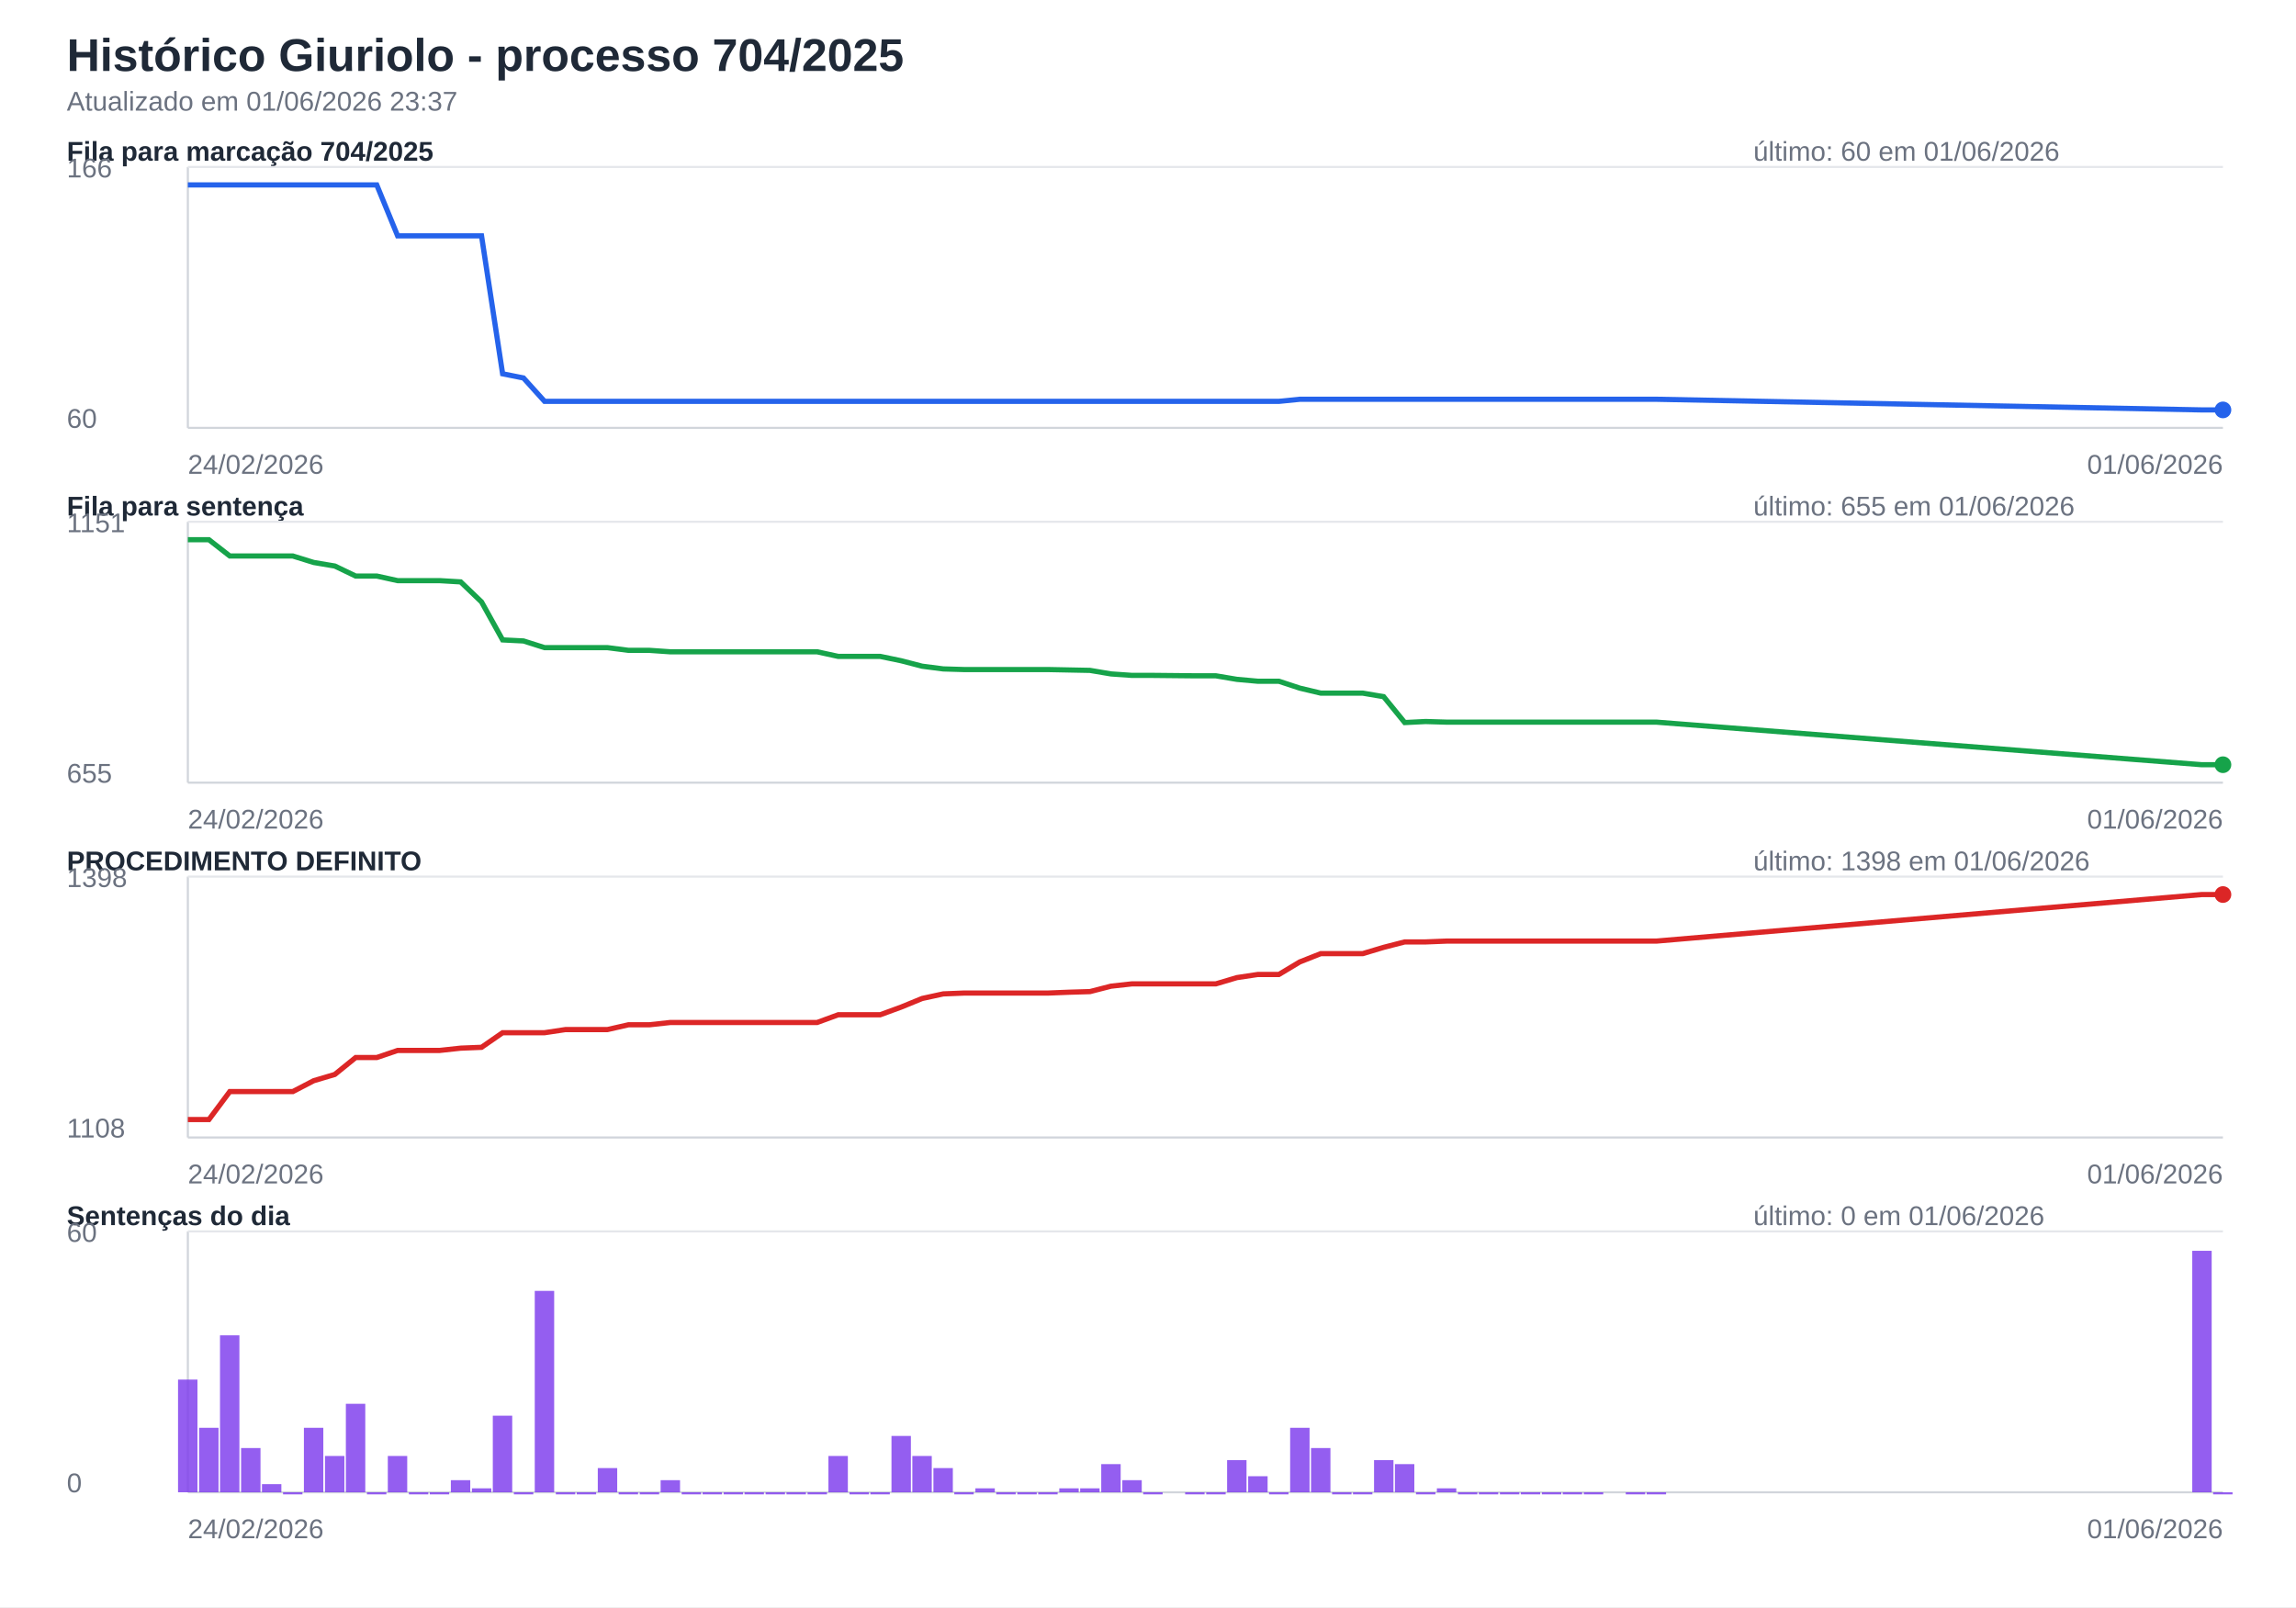
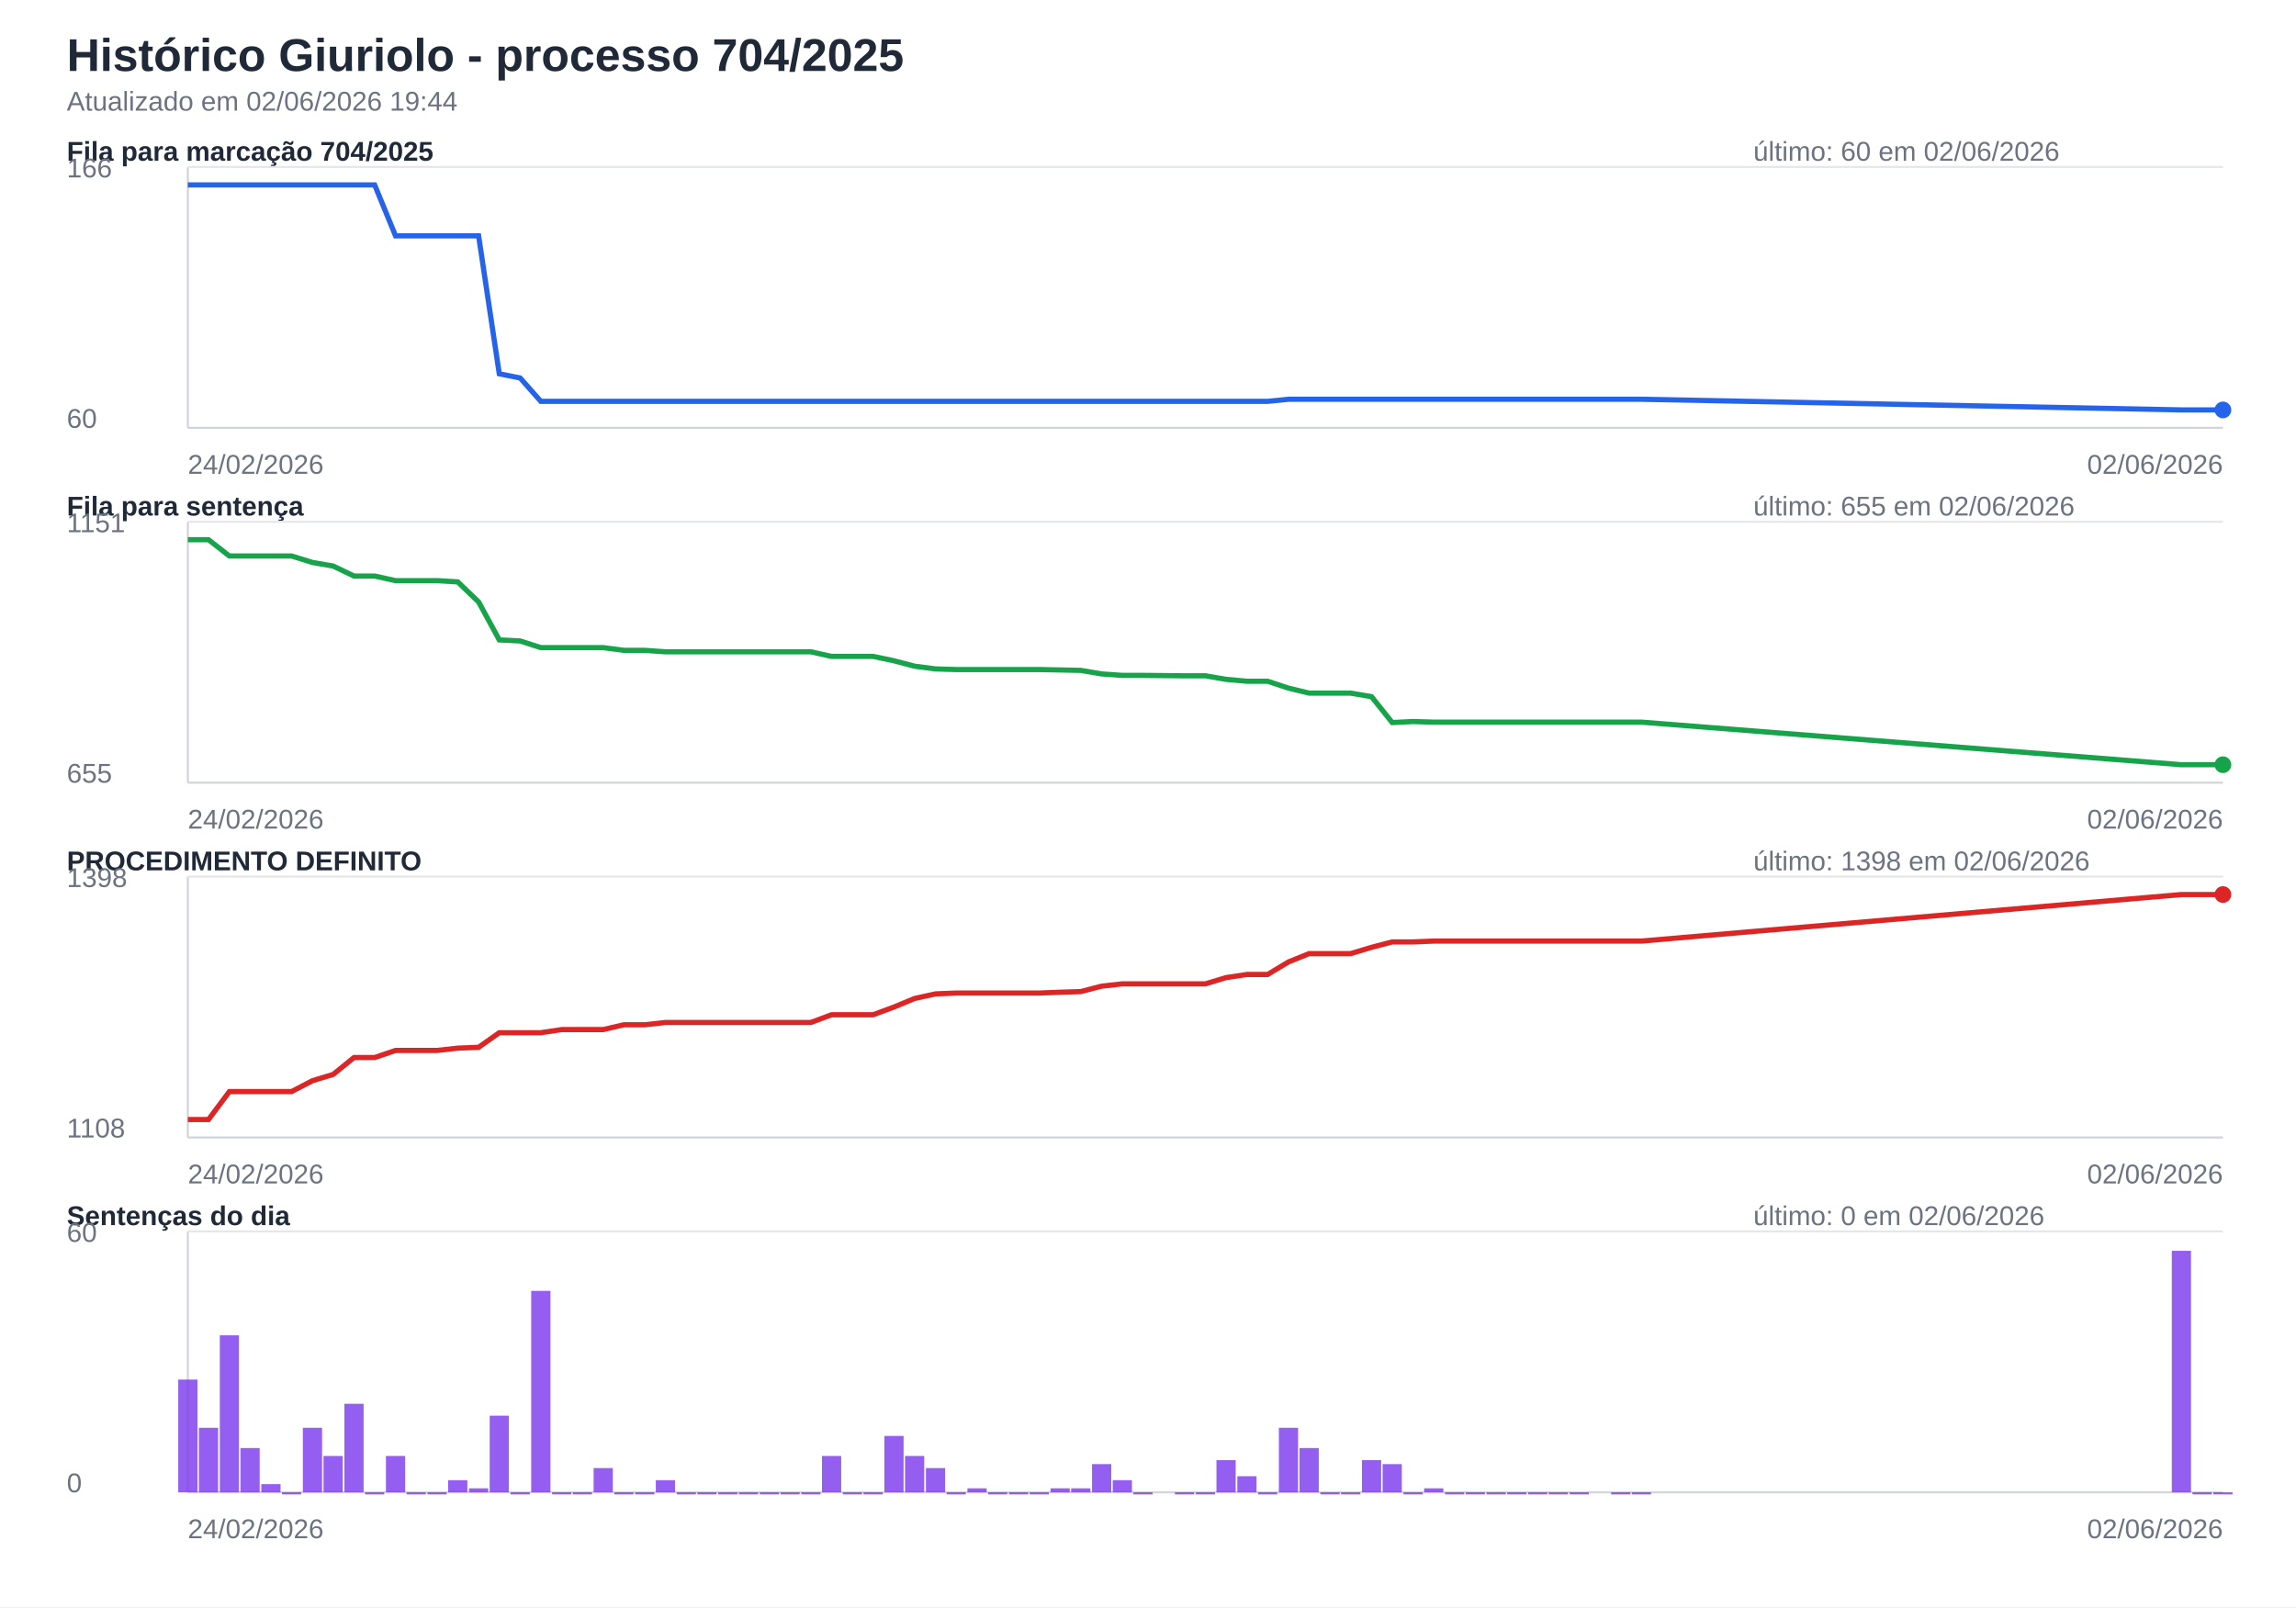
<svg xmlns="http://www.w3.org/2000/svg" width="1100" height="770" viewBox="0 0 1100 770">
  <rect width="100%" height="100%" fill="#ffffff" />
  <style>text{font-family:Segoe UI,Arial,sans-serif;font-size:13px;fill:#1f2937}.titulo{font-size:22px;font-weight:700}.sub{fill:#6b7280}.eixo{stroke:#d1d5db;stroke-width:1}.grade{stroke:#e5e7eb;stroke-width:1}.linha{fill:none;stroke-width:2.5}.barra{opacity:.82}</style>
  <text class="titulo" x="32" y="34">Histórico Giuriolo - processo 704/2025</text>
-   <text class="sub" x="32" y="53">Atualizado em 01/06/2026 23:37</text>
+   <text class="sub" x="32" y="53">Atualizado em 02/06/2026 19:44</text>
  <text x="32" y="77" font-weight="700">Fila para marcação 704/2025</text>
-   <text class="sub" x="840" y="77">último: 60 em 01/06/2026</text>
+   <text class="sub" x="840" y="77">último: 60 em 02/06/2026</text>
  <line class="eixo" x1="90" y1="205" x2="1065" y2="205" />
  <line class="eixo" x1="90" y1="80" x2="90" y2="205" />
  <line class="grade" x1="90" y1="80" x2="1065" y2="80" />
  <text class="sub" x="32" y="85">166</text>
  <text class="sub" x="32" y="205">60</text>
-   <path class="linha" stroke="#2563eb" d="M90.0,88.6 L100.1,88.6 L110.1,88.6 L120.2,88.6 L130.2,88.6 L140.3,88.6 L150.3,88.6 L160.4,88.6 L170.4,88.6 L180.5,88.6 L190.5,113.0 L200.6,113.0 L210.6,113.0 L220.7,113.0 L230.7,113.0 L240.8,179.1 L250.8,181.1 L260.9,192.3 L270.9,192.3 L281.0,192.3 L291.0,192.3 L301.1,192.3 L311.1,192.3 L321.2,192.3 L331.2,192.3 L341.3,192.3 L351.3,192.3 L361.4,192.3 L371.4,192.3 L381.5,192.3 L391.5,192.3 L401.6,192.3 L411.6,192.3 L421.7,192.3 L431.8,192.3 L441.8,192.3 L451.9,192.3 L461.9,192.3 L472.0,192.3 L482.0,192.3 L492.1,192.3 L502.1,192.3 L512.2,192.3 L522.2,192.3 L532.3,192.3 L542.3,192.3 L552.4,192.3 L572.5,192.3 L582.5,192.3 L592.6,192.3 L602.6,192.3 L612.7,192.3 L622.7,191.3 L632.8,191.3 L642.8,191.3 L652.9,191.3 L662.9,191.3 L673.0,191.3 L683.0,191.3 L693.1,191.3 L703.1,191.3 L713.2,191.3 L723.2,191.3 L733.3,191.3 L743.4,191.3 L753.4,191.3 L763.5,191.3 L783.6,191.3 L793.6,191.3 L1054.9,196.4 L1065.0,196.4" />
+   <path class="linha" stroke="#2563eb" d="M90.0,88.6 L99.9,88.6 L109.9,88.6 L119.8,88.6 L129.8,88.6 L139.7,88.6 L149.7,88.6 L159.6,88.6 L169.6,88.6 L179.5,88.6 L189.5,113.0 L199.4,113.0 L209.4,113.0 L219.3,113.0 L229.3,113.0 L239.2,179.1 L249.2,181.1 L259.1,192.3 L269.1,192.3 L279.0,192.3 L289.0,192.3 L298.9,192.3 L308.9,192.3 L318.8,192.3 L328.8,192.3 L338.7,192.3 L348.7,192.3 L358.6,192.3 L368.6,192.3 L378.5,192.3 L388.5,192.3 L398.4,192.3 L408.4,192.3 L418.3,192.3 L428.3,192.3 L438.2,192.3 L448.2,192.3 L458.1,192.3 L468.1,192.3 L478.0,192.3 L488.0,192.3 L497.9,192.3 L507.9,192.3 L517.8,192.3 L527.8,192.3 L537.7,192.3 L547.7,192.3 L567.6,192.3 L577.5,192.3 L587.4,192.3 L597.4,192.3 L607.3,192.3 L617.3,191.3 L627.2,191.3 L637.2,191.3 L647.1,191.3 L657.1,191.3 L667.0,191.3 L677.0,191.3 L686.9,191.3 L696.9,191.3 L706.8,191.3 L716.8,191.3 L726.7,191.3 L736.7,191.3 L746.6,191.3 L756.6,191.3 L776.5,191.3 L786.4,191.3 L1045.1,196.4 L1055.1,196.4 L1065.0,196.4" />
  <circle cx="1065.0" cy="196.4" r="4" fill="#2563eb" />
  <text class="sub" x="90" y="227">24/02/2026</text>
-   <text class="sub" text-anchor="end" x="1065" y="227">01/06/2026</text>
+   <text class="sub" text-anchor="end" x="1065" y="227">02/06/2026</text>
  <text x="32" y="247" font-weight="700">Fila para sentença</text>
-   <text class="sub" x="840" y="247">último: 655 em 01/06/2026</text>
+   <text class="sub" x="840" y="247">último: 655 em 02/06/2026</text>
  <line class="eixo" x1="90" y1="375" x2="1065" y2="375" />
  <line class="eixo" x1="90" y1="250" x2="90" y2="375" />
  <line class="grade" x1="90" y1="250" x2="1065" y2="250" />
  <text class="sub" x="32" y="255">1151</text>
  <text class="sub" x="32" y="375">655</text>
-   <path class="linha" stroke="#16a34a" d="M90.0,258.6 L100.1,258.6 L110.1,266.4 L120.2,266.4 L130.2,266.4 L140.3,266.4 L150.3,269.5 L160.4,271.2 L170.4,276.0 L180.5,276.0 L190.5,278.2 L200.6,278.2 L210.6,278.2 L220.7,278.8 L230.7,288.4 L240.8,306.6 L250.8,307.1 L260.9,310.3 L270.9,310.3 L281.0,310.3 L291.0,310.3 L301.1,311.6 L311.1,311.6 L321.2,312.3 L331.2,312.3 L341.3,312.3 L351.3,312.3 L361.4,312.3 L371.4,312.3 L381.5,312.3 L391.5,312.3 L401.6,314.5 L411.6,314.5 L421.7,314.5 L431.8,316.6 L441.8,319.2 L451.9,320.5 L461.9,320.8 L472.0,320.8 L482.0,320.8 L492.1,320.8 L502.1,320.8 L512.2,321.0 L522.2,321.2 L532.3,322.9 L542.3,323.6 L552.4,323.6 L572.5,323.8 L582.5,323.8 L592.6,325.5 L602.6,326.4 L612.7,326.4 L622.7,329.7 L632.8,332.1 L642.8,332.1 L652.9,332.1 L662.9,333.8 L673.0,346.2 L683.0,345.7 L693.1,346.0 L703.1,346.0 L713.2,346.0 L723.2,346.0 L733.3,346.0 L743.4,346.0 L753.4,346.0 L763.5,346.0 L783.6,346.0 L793.6,346.0 L1054.9,366.4 L1065.0,366.4" />
+   <path class="linha" stroke="#16a34a" d="M90.0,258.6 L99.9,258.6 L109.9,266.4 L119.8,266.4 L129.8,266.4 L139.7,266.4 L149.7,269.5 L159.6,271.2 L169.6,276.0 L179.5,276.0 L189.5,278.2 L199.4,278.2 L209.4,278.2 L219.3,278.8 L229.3,288.4 L239.2,306.6 L249.2,307.1 L259.1,310.3 L269.1,310.3 L279.0,310.3 L289.0,310.3 L298.9,311.6 L308.9,311.6 L318.8,312.3 L328.8,312.3 L338.7,312.3 L348.7,312.3 L358.6,312.3 L368.6,312.3 L378.5,312.3 L388.5,312.3 L398.4,314.5 L408.4,314.5 L418.3,314.5 L428.3,316.6 L438.2,319.2 L448.2,320.5 L458.1,320.8 L468.1,320.8 L478.0,320.8 L488.0,320.8 L497.9,320.8 L507.9,321.0 L517.8,321.2 L527.8,322.9 L537.7,323.6 L547.7,323.6 L567.6,323.8 L577.5,323.8 L587.4,325.5 L597.4,326.4 L607.3,326.4 L617.3,329.7 L627.2,332.1 L637.2,332.1 L647.1,332.1 L657.1,333.8 L667.0,346.2 L677.0,345.7 L686.9,346.0 L696.9,346.0 L706.8,346.0 L716.8,346.0 L726.7,346.0 L736.7,346.0 L746.6,346.0 L756.6,346.0 L776.5,346.0 L786.4,346.0 L1045.1,366.4 L1055.1,366.4 L1065.0,366.4" />
  <circle cx="1065.0" cy="366.4" r="4" fill="#16a34a" />
  <text class="sub" x="90" y="397">24/02/2026</text>
-   <text class="sub" text-anchor="end" x="1065" y="397">01/06/2026</text>
+   <text class="sub" text-anchor="end" x="1065" y="397">02/06/2026</text>
  <text x="32" y="417" font-weight="700">PROCEDIMENTO DEFINITO</text>
-   <text class="sub" x="840" y="417">último: 1398 em 01/06/2026</text>
+   <text class="sub" x="840" y="417">último: 1398 em 02/06/2026</text>
  <line class="eixo" x1="90" y1="545" x2="1065" y2="545" />
  <line class="eixo" x1="90" y1="420" x2="90" y2="545" />
  <line class="grade" x1="90" y1="420" x2="1065" y2="420" />
  <text class="sub" x="32" y="425">1398</text>
  <text class="sub" x="32" y="545">1108</text>
-   <path class="linha" stroke="#dc2626" d="M90.0,536.4 L100.1,536.4 L110.1,523.0 L120.2,523.0 L130.2,523.0 L140.3,523.0 L150.3,517.8 L160.4,514.8 L170.4,506.7 L180.5,506.7 L190.5,503.3 L200.6,503.3 L210.6,503.3 L220.7,502.2 L230.7,501.8 L240.8,494.8 L250.8,494.8 L260.9,494.8 L270.9,493.3 L281.0,493.3 L291.0,493.3 L301.1,491.0 L311.1,491.0 L321.2,489.9 L331.2,489.9 L341.3,489.9 L351.3,489.9 L361.4,489.9 L371.4,489.9 L381.5,489.9 L391.5,489.9 L401.6,486.2 L411.6,486.2 L421.7,486.2 L431.8,482.5 L441.8,478.4 L451.9,476.2 L461.9,475.8 L472.0,475.8 L482.0,475.8 L492.1,475.8 L502.1,475.8 L512.2,475.4 L522.2,475.1 L532.3,472.5 L542.3,471.4 L552.4,471.4 L572.5,471.4 L582.5,471.4 L592.6,468.4 L602.6,466.9 L612.7,466.9 L622.7,460.9 L632.8,456.9 L642.8,456.9 L652.9,456.9 L662.9,453.9 L673.0,451.3 L683.0,451.3 L693.1,450.9 L703.1,450.9 L713.2,450.9 L723.2,450.9 L733.3,450.9 L743.4,450.9 L753.4,450.9 L763.5,450.9 L783.6,450.9 L793.6,450.9 L1054.9,428.6 L1065.0,428.6" />
+   <path class="linha" stroke="#dc2626" d="M90.0,536.4 L99.9,536.4 L109.9,523.0 L119.8,523.0 L129.8,523.0 L139.7,523.0 L149.7,517.8 L159.6,514.8 L169.6,506.7 L179.5,506.7 L189.5,503.3 L199.4,503.3 L209.4,503.3 L219.3,502.2 L229.3,501.8 L239.2,494.8 L249.2,494.8 L259.1,494.8 L269.1,493.3 L279.0,493.3 L289.0,493.3 L298.9,491.0 L308.9,491.0 L318.8,489.9 L328.8,489.9 L338.7,489.9 L348.7,489.9 L358.6,489.9 L368.6,489.9 L378.5,489.9 L388.5,489.9 L398.4,486.2 L408.4,486.2 L418.3,486.2 L428.3,482.5 L438.2,478.4 L448.2,476.2 L458.1,475.8 L468.1,475.8 L478.0,475.8 L488.0,475.8 L497.9,475.8 L507.9,475.4 L517.8,475.1 L527.8,472.5 L537.7,471.4 L547.7,471.4 L567.6,471.4 L577.5,471.4 L587.4,468.4 L597.4,466.9 L607.3,466.9 L617.3,460.9 L627.2,456.9 L637.2,456.9 L647.1,456.9 L657.1,453.9 L667.0,451.3 L677.0,451.3 L686.9,450.9 L696.9,450.9 L706.8,450.9 L716.8,450.9 L726.7,450.9 L736.7,450.9 L746.6,450.9 L756.6,450.9 L776.5,450.9 L786.4,450.9 L1045.1,428.6 L1055.1,428.6 L1065.0,428.6" />
  <circle cx="1065.0" cy="428.6" r="4" fill="#dc2626" />
  <text class="sub" x="90" y="567">24/02/2026</text>
-   <text class="sub" text-anchor="end" x="1065" y="567">01/06/2026</text>
+   <text class="sub" text-anchor="end" x="1065" y="567">02/06/2026</text>
  <text x="32" y="587" font-weight="700">Sentenças do dia</text>
-   <text class="sub" x="840" y="587">último: 0 em 01/06/2026</text>
+   <text class="sub" x="840" y="587">último: 0 em 02/06/2026</text>
  <line class="eixo" x1="90" y1="715" x2="1065" y2="715" />
  <line class="eixo" x1="90" y1="590" x2="90" y2="715" />
  <line class="grade" x1="90" y1="590" x2="1065" y2="590" />
  <text class="sub" x="32" y="595">60</text>
  <text class="sub" x="32" y="715">0</text>
-   <rect class="barra" x="85.3" y="661.0" width="9.3" height="54.0" fill="#7c3aed" />
-   <rect class="barra" x="95.4" y="684.1" width="9.3" height="30.9" fill="#7c3aed" />
-   <rect class="barra" x="105.4" y="639.8" width="9.3" height="75.2" fill="#7c3aed" />
-   <rect class="barra" x="115.5" y="693.8" width="9.3" height="21.2" fill="#7c3aed" />
-   <rect class="barra" x="125.5" y="711.1" width="9.3" height="3.9" fill="#7c3aed" />
-   <rect class="barra" x="135.6" y="715.0" width="9.3" height="1.0" fill="#7c3aed" />
-   <rect class="barra" x="145.6" y="684.1" width="9.3" height="30.9" fill="#7c3aed" />
-   <rect class="barra" x="155.7" y="697.6" width="9.3" height="17.4" fill="#7c3aed" />
-   <rect class="barra" x="165.7" y="672.6" width="9.3" height="42.4" fill="#7c3aed" />
-   <rect class="barra" x="175.8" y="715.0" width="9.3" height="1.0" fill="#7c3aed" />
-   <rect class="barra" x="185.8" y="697.6" width="9.3" height="17.4" fill="#7c3aed" />
-   <rect class="barra" x="195.9" y="715.0" width="9.3" height="1.0" fill="#7c3aed" />
-   <rect class="barra" x="205.9" y="715.0" width="9.3" height="1.0" fill="#7c3aed" />
-   <rect class="barra" x="216.0" y="709.2" width="9.3" height="5.8" fill="#7c3aed" />
-   <rect class="barra" x="226.1" y="713.1" width="9.3" height="1.9" fill="#7c3aed" />
-   <rect class="barra" x="236.1" y="678.3" width="9.3" height="36.7" fill="#7c3aed" />
-   <rect class="barra" x="246.2" y="715.0" width="9.3" height="1.0" fill="#7c3aed" />
-   <rect class="barra" x="256.2" y="618.5" width="9.3" height="96.5" fill="#7c3aed" />
-   <rect class="barra" x="266.3" y="715.0" width="9.3" height="1.0" fill="#7c3aed" />
-   <rect class="barra" x="276.3" y="715.0" width="9.3" height="1.0" fill="#7c3aed" />
-   <rect class="barra" x="286.4" y="703.4" width="9.3" height="11.6" fill="#7c3aed" />
-   <rect class="barra" x="296.4" y="715.0" width="9.3" height="1.0" fill="#7c3aed" />
-   <rect class="barra" x="306.5" y="715.0" width="9.3" height="1.0" fill="#7c3aed" />
-   <rect class="barra" x="316.5" y="709.2" width="9.3" height="5.8" fill="#7c3aed" />
-   <rect class="barra" x="326.6" y="715.0" width="9.3" height="1.0" fill="#7c3aed" />
-   <rect class="barra" x="336.6" y="715.0" width="9.3" height="1.0" fill="#7c3aed" />
-   <rect class="barra" x="346.7" y="715.0" width="9.3" height="1.0" fill="#7c3aed" />
-   <rect class="barra" x="356.7" y="715.0" width="9.3" height="1.0" fill="#7c3aed" />
-   <rect class="barra" x="366.8" y="715.0" width="9.3" height="1.0" fill="#7c3aed" />
-   <rect class="barra" x="376.8" y="715.0" width="9.3" height="1.0" fill="#7c3aed" />
-   <rect class="barra" x="386.9" y="715.0" width="9.3" height="1.0" fill="#7c3aed" />
-   <rect class="barra" x="396.9" y="697.6" width="9.3" height="17.4" fill="#7c3aed" />
-   <rect class="barra" x="407.0" y="715.0" width="9.3" height="1.0" fill="#7c3aed" />
-   <rect class="barra" x="417.0" y="715.0" width="9.3" height="1.0" fill="#7c3aed" />
-   <rect class="barra" x="427.1" y="688.0" width="9.3" height="27.0" fill="#7c3aed" />
-   <rect class="barra" x="437.1" y="697.6" width="9.3" height="17.4" fill="#7c3aed" />
-   <rect class="barra" x="447.2" y="703.4" width="9.3" height="11.6" fill="#7c3aed" />
-   <rect class="barra" x="457.2" y="715.0" width="9.3" height="1.0" fill="#7c3aed" />
-   <rect class="barra" x="467.3" y="713.1" width="9.3" height="1.9" fill="#7c3aed" />
-   <rect class="barra" x="477.3" y="715.0" width="9.3" height="1.0" fill="#7c3aed" />
-   <rect class="barra" x="487.4" y="715.0" width="9.3" height="1.0" fill="#7c3aed" />
-   <rect class="barra" x="497.4" y="715.0" width="9.3" height="1.0" fill="#7c3aed" />
-   <rect class="barra" x="507.5" y="713.1" width="9.3" height="1.9" fill="#7c3aed" />
-   <rect class="barra" x="517.5" y="713.1" width="9.3" height="1.9" fill="#7c3aed" />
-   <rect class="barra" x="527.6" y="701.5" width="9.3" height="13.5" fill="#7c3aed" />
-   <rect class="barra" x="537.7" y="709.2" width="9.3" height="5.8" fill="#7c3aed" />
-   <rect class="barra" x="547.7" y="715.0" width="9.3" height="1.0" fill="#7c3aed" />
-   <rect class="barra" x="567.8" y="715.0" width="9.3" height="1.0" fill="#7c3aed" />
-   <rect class="barra" x="577.9" y="715.0" width="9.3" height="1.0" fill="#7c3aed" />
-   <rect class="barra" x="587.9" y="699.6" width="9.3" height="15.4" fill="#7c3aed" />
-   <rect class="barra" x="598.0" y="707.3" width="9.3" height="7.7" fill="#7c3aed" />
-   <rect class="barra" x="608.0" y="715.0" width="9.3" height="1.0" fill="#7c3aed" />
-   <rect class="barra" x="618.1" y="684.1" width="9.3" height="30.9" fill="#7c3aed" />
-   <rect class="barra" x="628.1" y="693.8" width="9.3" height="21.2" fill="#7c3aed" />
-   <rect class="barra" x="638.2" y="715.0" width="9.3" height="1.0" fill="#7c3aed" />
-   <rect class="barra" x="648.2" y="715.0" width="9.3" height="1.0" fill="#7c3aed" />
-   <rect class="barra" x="658.3" y="699.6" width="9.3" height="15.4" fill="#7c3aed" />
-   <rect class="barra" x="668.3" y="701.5" width="9.3" height="13.5" fill="#7c3aed" />
-   <rect class="barra" x="678.4" y="715.0" width="9.3" height="1.0" fill="#7c3aed" />
-   <rect class="barra" x="688.4" y="713.1" width="9.3" height="1.9" fill="#7c3aed" />
-   <rect class="barra" x="698.5" y="715.0" width="9.3" height="1.0" fill="#7c3aed" />
-   <rect class="barra" x="708.5" y="715.0" width="9.3" height="1.0" fill="#7c3aed" />
-   <rect class="barra" x="718.6" y="715.0" width="9.3" height="1.0" fill="#7c3aed" />
-   <rect class="barra" x="728.6" y="715.0" width="9.3" height="1.0" fill="#7c3aed" />
-   <rect class="barra" x="738.7" y="715.0" width="9.3" height="1.0" fill="#7c3aed" />
-   <rect class="barra" x="748.7" y="715.0" width="9.3" height="1.0" fill="#7c3aed" />
-   <rect class="barra" x="758.8" y="715.0" width="9.3" height="1.0" fill="#7c3aed" />
-   <rect class="barra" x="778.9" y="715.0" width="9.3" height="1.0" fill="#7c3aed" />
-   <rect class="barra" x="788.9" y="715.0" width="9.3" height="1.0" fill="#7c3aed" />
-   <rect class="barra" x="1050.3" y="599.3" width="9.3" height="115.7" fill="#7c3aed" />
-   <rect class="barra" x="1060.3" y="715.0" width="9.3" height="1.0" fill="#7c3aed" />
+   <rect class="barra" x="85.4" y="661.0" width="9.2" height="54.0" fill="#7c3aed" />
+   <rect class="barra" x="95.3" y="684.1" width="9.2" height="30.9" fill="#7c3aed" />
+   <rect class="barra" x="105.3" y="639.8" width="9.2" height="75.2" fill="#7c3aed" />
+   <rect class="barra" x="115.2" y="693.8" width="9.2" height="21.2" fill="#7c3aed" />
+   <rect class="barra" x="125.2" y="711.1" width="9.2" height="3.9" fill="#7c3aed" />
+   <rect class="barra" x="135.1" y="715.0" width="9.2" height="1.0" fill="#7c3aed" />
+   <rect class="barra" x="145.1" y="684.1" width="9.2" height="30.9" fill="#7c3aed" />
+   <rect class="barra" x="155.0" y="697.6" width="9.2" height="17.4" fill="#7c3aed" />
+   <rect class="barra" x="165.0" y="672.6" width="9.2" height="42.4" fill="#7c3aed" />
+   <rect class="barra" x="174.9" y="715.0" width="9.2" height="1.0" fill="#7c3aed" />
+   <rect class="barra" x="184.9" y="697.6" width="9.2" height="17.4" fill="#7c3aed" />
+   <rect class="barra" x="194.8" y="715.0" width="9.2" height="1.0" fill="#7c3aed" />
+   <rect class="barra" x="204.8" y="715.0" width="9.2" height="1.0" fill="#7c3aed" />
+   <rect class="barra" x="214.7" y="709.2" width="9.2" height="5.8" fill="#7c3aed" />
+   <rect class="barra" x="224.7" y="713.1" width="9.2" height="1.9" fill="#7c3aed" />
+   <rect class="barra" x="234.6" y="678.3" width="9.2" height="36.7" fill="#7c3aed" />
+   <rect class="barra" x="244.6" y="715.0" width="9.2" height="1.0" fill="#7c3aed" />
+   <rect class="barra" x="254.5" y="618.5" width="9.2" height="96.5" fill="#7c3aed" />
+   <rect class="barra" x="264.5" y="715.0" width="9.2" height="1.0" fill="#7c3aed" />
+   <rect class="barra" x="274.4" y="715.0" width="9.2" height="1.0" fill="#7c3aed" />
+   <rect class="barra" x="284.4" y="703.4" width="9.2" height="11.6" fill="#7c3aed" />
+   <rect class="barra" x="294.3" y="715.0" width="9.2" height="1.0" fill="#7c3aed" />
+   <rect class="barra" x="304.3" y="715.0" width="9.2" height="1.0" fill="#7c3aed" />
+   <rect class="barra" x="314.2" y="709.2" width="9.2" height="5.8" fill="#7c3aed" />
+   <rect class="barra" x="324.2" y="715.0" width="9.2" height="1.0" fill="#7c3aed" />
+   <rect class="barra" x="334.1" y="715.0" width="9.2" height="1.0" fill="#7c3aed" />
+   <rect class="barra" x="344.1" y="715.0" width="9.2" height="1.0" fill="#7c3aed" />
+   <rect class="barra" x="354.0" y="715.0" width="9.2" height="1.0" fill="#7c3aed" />
+   <rect class="barra" x="364.0" y="715.0" width="9.2" height="1.0" fill="#7c3aed" />
+   <rect class="barra" x="373.9" y="715.0" width="9.2" height="1.0" fill="#7c3aed" />
+   <rect class="barra" x="383.9" y="715.0" width="9.2" height="1.0" fill="#7c3aed" />
+   <rect class="barra" x="393.8" y="697.6" width="9.2" height="17.4" fill="#7c3aed" />
+   <rect class="barra" x="403.8" y="715.0" width="9.2" height="1.0" fill="#7c3aed" />
+   <rect class="barra" x="413.7" y="715.0" width="9.2" height="1.0" fill="#7c3aed" />
+   <rect class="barra" x="423.7" y="688.0" width="9.2" height="27.0" fill="#7c3aed" />
+   <rect class="barra" x="433.6" y="697.6" width="9.2" height="17.4" fill="#7c3aed" />
+   <rect class="barra" x="443.6" y="703.4" width="9.2" height="11.6" fill="#7c3aed" />
+   <rect class="barra" x="453.5" y="715.0" width="9.2" height="1.0" fill="#7c3aed" />
+   <rect class="barra" x="463.5" y="713.1" width="9.2" height="1.9" fill="#7c3aed" />
+   <rect class="barra" x="473.4" y="715.0" width="9.2" height="1.0" fill="#7c3aed" />
+   <rect class="barra" x="483.4" y="715.0" width="9.2" height="1.0" fill="#7c3aed" />
+   <rect class="barra" x="493.3" y="715.0" width="9.2" height="1.0" fill="#7c3aed" />
+   <rect class="barra" x="503.3" y="713.1" width="9.2" height="1.9" fill="#7c3aed" />
+   <rect class="barra" x="513.2" y="713.1" width="9.2" height="1.9" fill="#7c3aed" />
+   <rect class="barra" x="523.2" y="701.5" width="9.2" height="13.5" fill="#7c3aed" />
+   <rect class="barra" x="533.1" y="709.2" width="9.2" height="5.8" fill="#7c3aed" />
+   <rect class="barra" x="543.0" y="715.0" width="9.2" height="1.0" fill="#7c3aed" />
+   <rect class="barra" x="562.9" y="715.0" width="9.2" height="1.0" fill="#7c3aed" />
+   <rect class="barra" x="572.9" y="715.0" width="9.2" height="1.0" fill="#7c3aed" />
+   <rect class="barra" x="582.8" y="699.6" width="9.2" height="15.4" fill="#7c3aed" />
+   <rect class="barra" x="592.8" y="707.3" width="9.2" height="7.7" fill="#7c3aed" />
+   <rect class="barra" x="602.7" y="715.0" width="9.2" height="1.0" fill="#7c3aed" />
+   <rect class="barra" x="612.7" y="684.1" width="9.2" height="30.9" fill="#7c3aed" />
+   <rect class="barra" x="622.6" y="693.8" width="9.2" height="21.2" fill="#7c3aed" />
+   <rect class="barra" x="632.6" y="715.0" width="9.2" height="1.0" fill="#7c3aed" />
+   <rect class="barra" x="642.5" y="715.0" width="9.2" height="1.0" fill="#7c3aed" />
+   <rect class="barra" x="652.5" y="699.6" width="9.2" height="15.4" fill="#7c3aed" />
+   <rect class="barra" x="662.4" y="701.5" width="9.2" height="13.5" fill="#7c3aed" />
+   <rect class="barra" x="672.4" y="715.0" width="9.2" height="1.0" fill="#7c3aed" />
+   <rect class="barra" x="682.3" y="713.1" width="9.2" height="1.9" fill="#7c3aed" />
+   <rect class="barra" x="692.3" y="715.0" width="9.2" height="1.0" fill="#7c3aed" />
+   <rect class="barra" x="702.2" y="715.0" width="9.2" height="1.0" fill="#7c3aed" />
+   <rect class="barra" x="712.2" y="715.0" width="9.2" height="1.0" fill="#7c3aed" />
+   <rect class="barra" x="722.1" y="715.0" width="9.2" height="1.0" fill="#7c3aed" />
+   <rect class="barra" x="732.1" y="715.0" width="9.2" height="1.0" fill="#7c3aed" />
+   <rect class="barra" x="742.0" y="715.0" width="9.2" height="1.0" fill="#7c3aed" />
+   <rect class="barra" x="752.0" y="715.0" width="9.2" height="1.0" fill="#7c3aed" />
+   <rect class="barra" x="771.9" y="715.0" width="9.2" height="1.0" fill="#7c3aed" />
+   <rect class="barra" x="781.8" y="715.0" width="9.2" height="1.0" fill="#7c3aed" />
+   <rect class="barra" x="1040.5" y="599.3" width="9.2" height="115.7" fill="#7c3aed" />
+   <rect class="barra" x="1050.4" y="715.0" width="9.2" height="1.0" fill="#7c3aed" />
+   <rect class="barra" x="1060.4" y="715.0" width="9.2" height="1.0" fill="#7c3aed" />
  <text class="sub" x="90" y="737">24/02/2026</text>
-   <text class="sub" text-anchor="end" x="1065" y="737">01/06/2026</text>
+   <text class="sub" text-anchor="end" x="1065" y="737">02/06/2026</text>
</svg>
